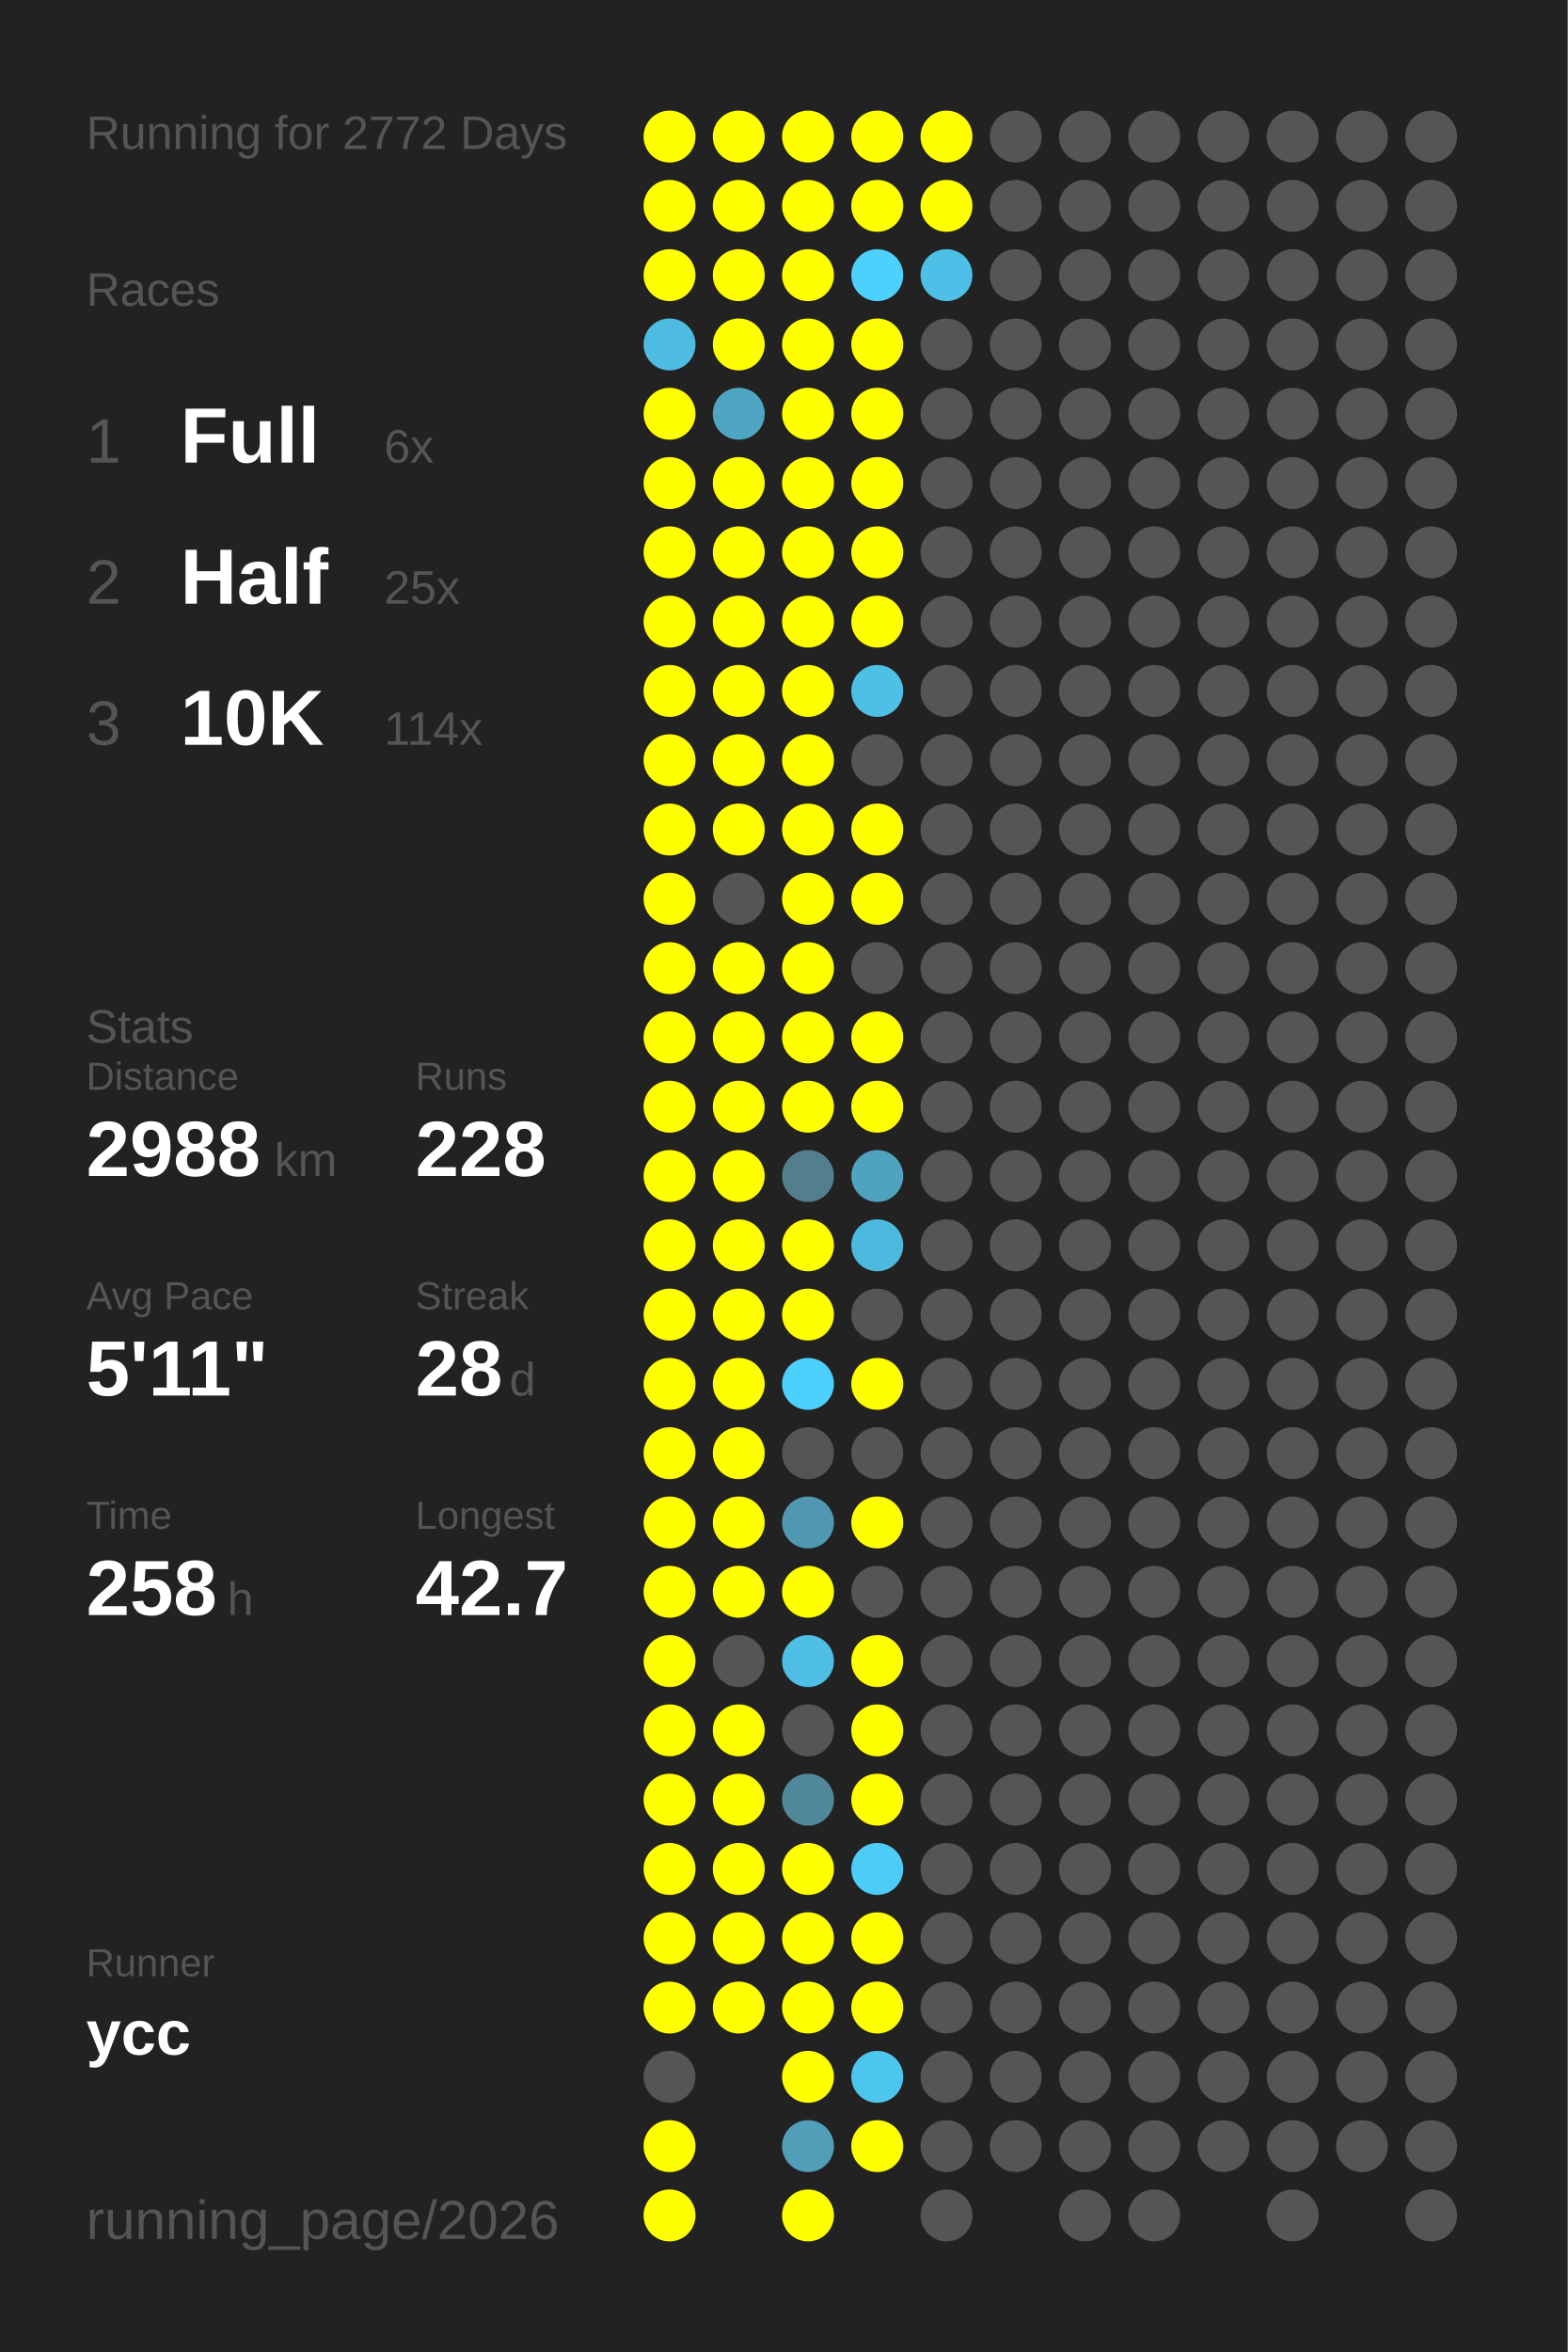
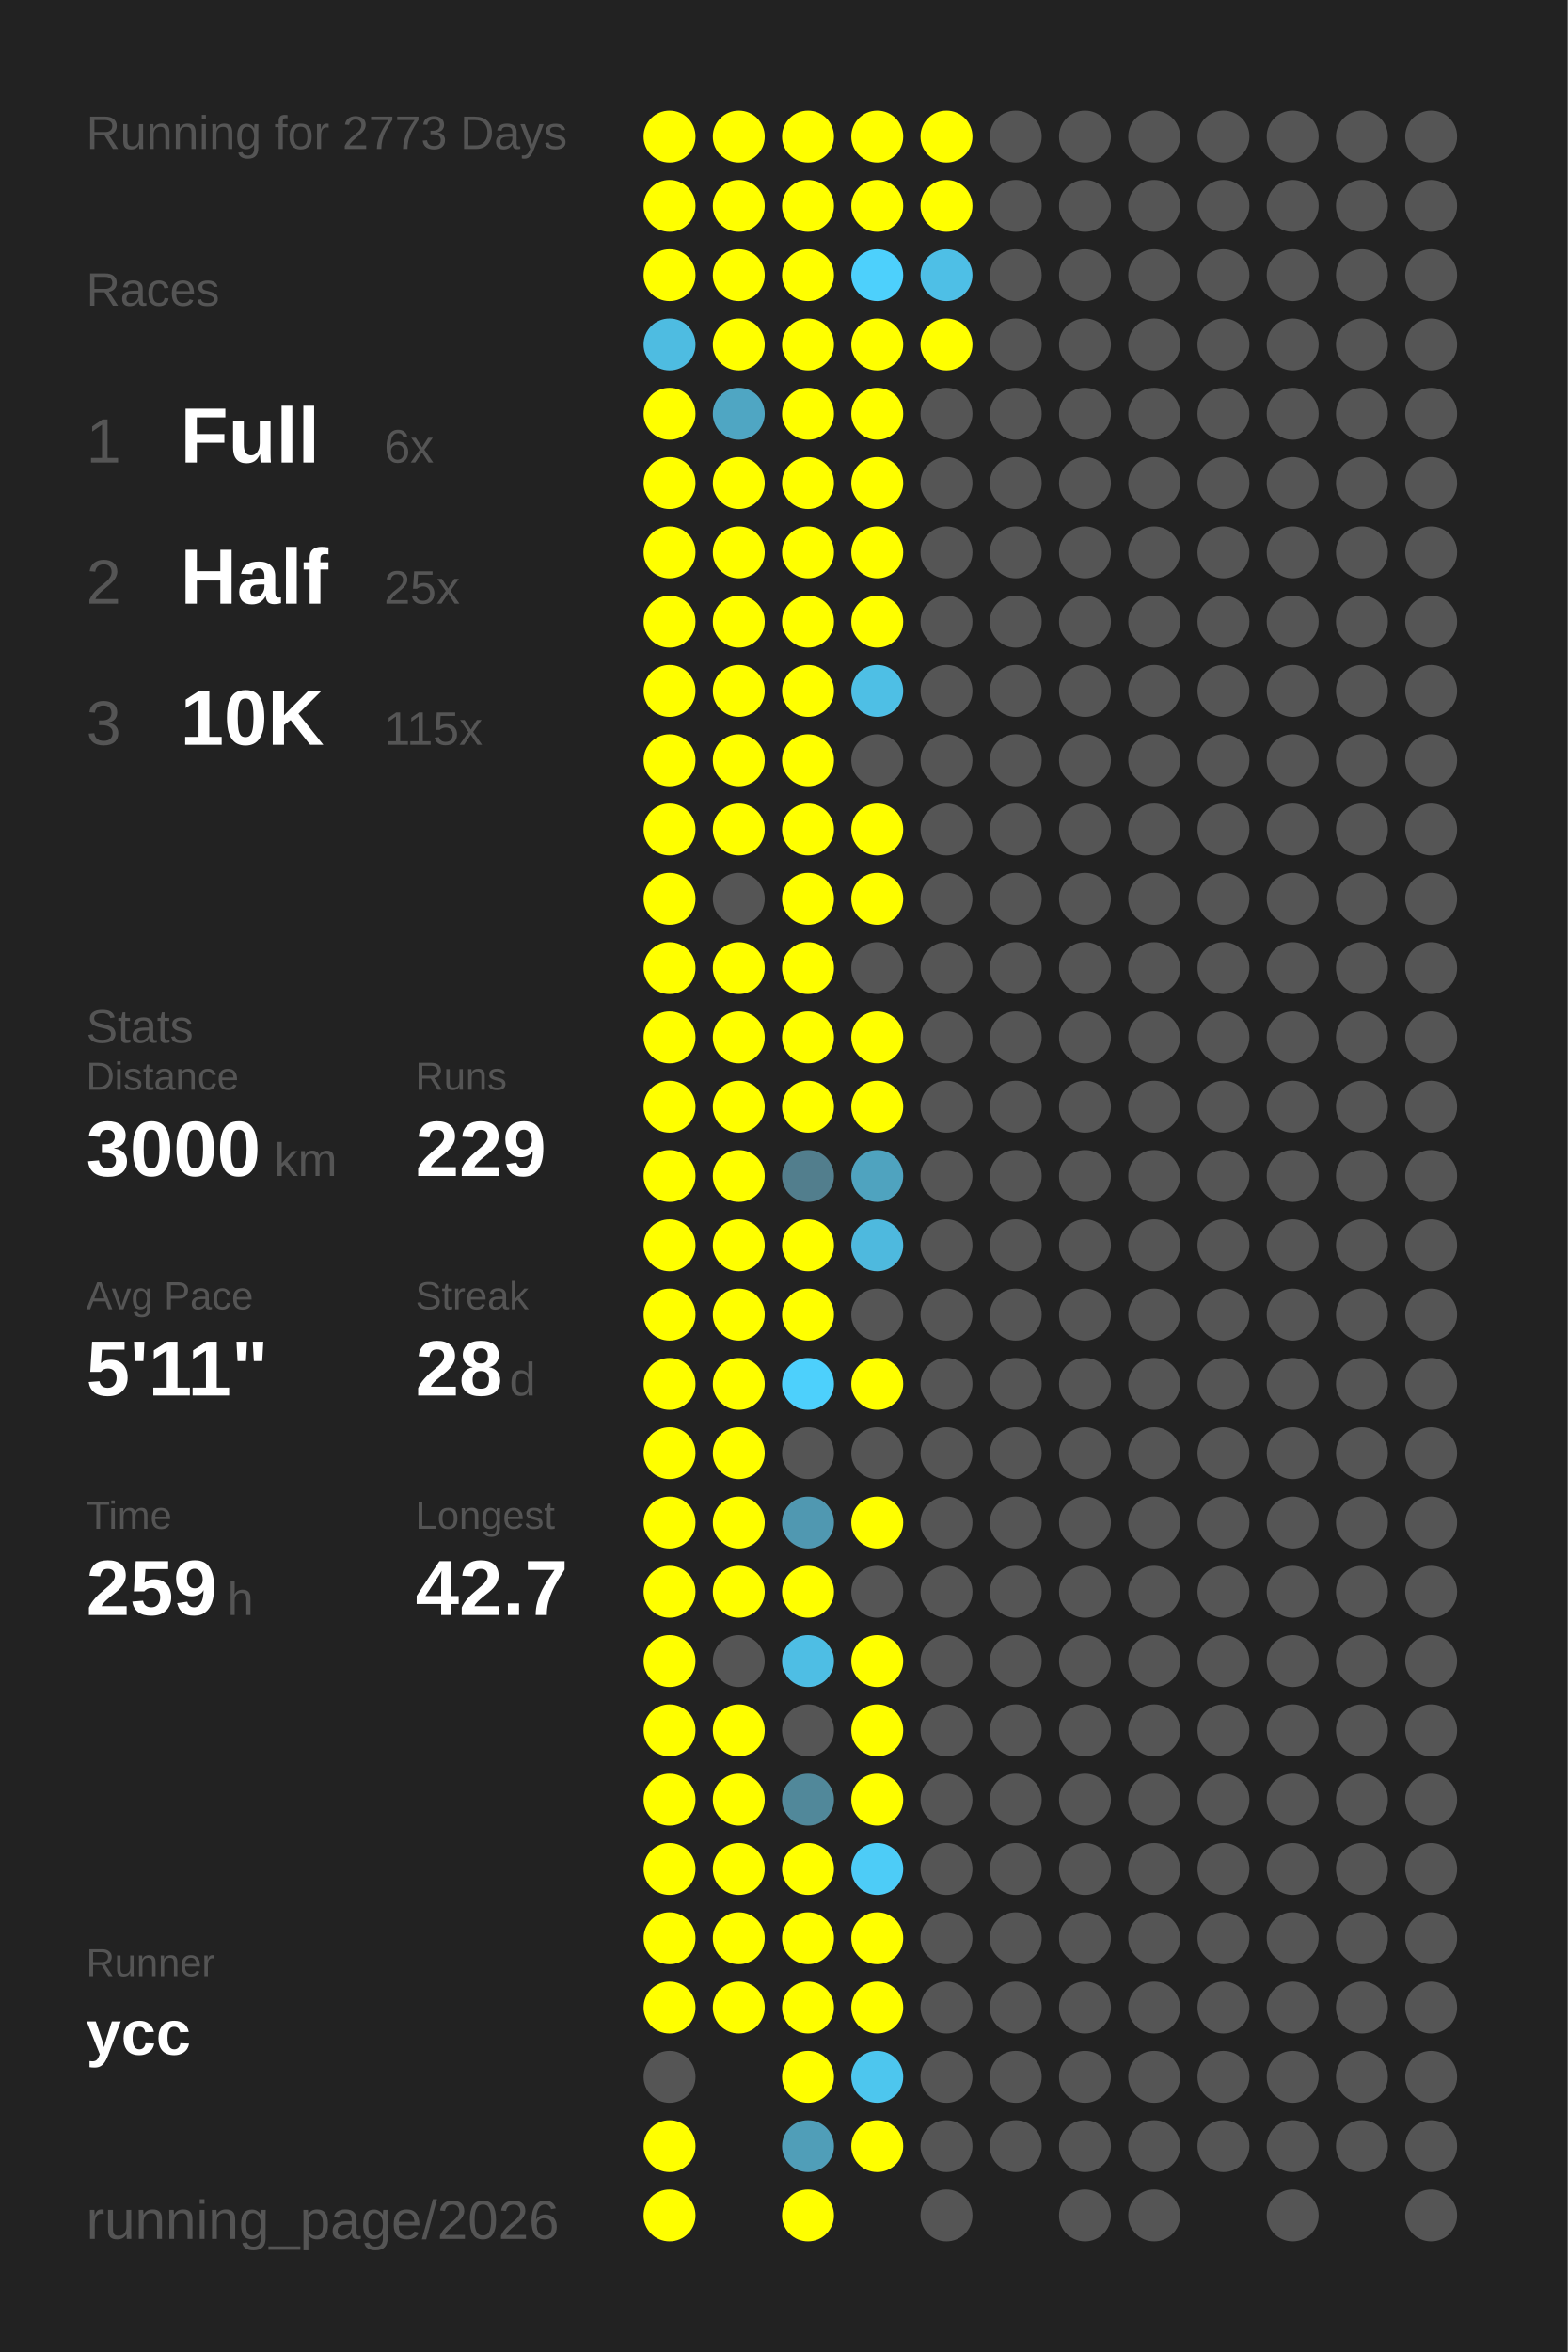
<svg xmlns="http://www.w3.org/2000/svg" baseProfile="full" height="300mm" version="1.1" viewBox="0,0,200,300" width="200mm">
  <defs />
  <rect fill="#222222" height="300" width="200" x="0" y="0" />
-   <text fill="#555555" style="font-size:6px; font-family:Arial;" x="11" y="19">Running for 2772 Days</text>
+   <text fill="#555555" style="font-size:6px; font-family:Arial;" x="11" y="19">Running for 2773 Days</text>
  <text fill="#555555" style="font-size:6px; font-family:Arial;" x="11" y="39">Races</text>
  <text fill="#555555" style="font-size:8px; font-family:Arial;" x="11" y="59">1</text>
  <text fill="#FFFFFF" style="font-size:10px; font-family:Arial; font-weight:bold;" x="23" y="59">Full</text>
  <text fill="#555555" style="font-size:6px; font-family:Arial;" x="49" y="59">6x</text>
  <text fill="#555555" style="font-size:8px; font-family:Arial;" x="11" y="77">2</text>
  <text fill="#FFFFFF" style="font-size:10px; font-family:Arial; font-weight:bold;" x="23" y="77">Half</text>
  <text fill="#555555" style="font-size:6px; font-family:Arial;" x="49" y="77">25x</text>
  <text fill="#555555" style="font-size:8px; font-family:Arial;" x="11" y="95">3</text>
  <text fill="#FFFFFF" style="font-size:10px; font-family:Arial; font-weight:bold;" x="23" y="95">10K</text>
-   <text fill="#555555" style="font-size:6px; font-family:Arial;" x="49" y="95">114x</text>
+   <text fill="#555555" style="font-size:6px; font-family:Arial;" x="49" y="95">115x</text>
  <text fill="#555555" style="font-size:6px; font-family:Arial;" x="11" y="133">Stats</text>
  <text fill="#555555" style="font-size:5px; font-family:Arial;" x="11" y="139">Distance</text>
-   <text fill="#FFFFFF" style="font-size:10px; font-family:Arial; font-weight:bold;" x="11" y="150">2988</text>
+   <text fill="#FFFFFF" style="font-size:10px; font-family:Arial; font-weight:bold;" x="11" y="150">3000</text>
  <text fill="#555555" style="font-size:6px; font-family:Arial;" x="35" y="150">km</text>
  <text fill="#555555" style="font-size:5px; font-family:Arial;" x="53" y="139">Runs</text>
-   <text fill="#FFFFFF" style="font-size:10px; font-family:Arial; font-weight:bold;" x="53" y="150">228</text>
+   <text fill="#FFFFFF" style="font-size:10px; font-family:Arial; font-weight:bold;" x="53" y="150">229</text>
  <text fill="#555555" style="font-size:5px; font-family:Arial;" x="11" y="167">Avg Pace</text>
  <text fill="#FFFFFF" style="font-size:10px; font-family:Arial; font-weight:bold;" x="11" y="178">5'11"</text>
  <text fill="#555555" style="font-size:5px; font-family:Arial;" x="53" y="167">Streak</text>
  <text fill="#FFFFFF" style="font-size:10px; font-family:Arial; font-weight:bold;" x="53" y="178">28</text>
  <text fill="#555555" style="font-size:6px; font-family:Arial;" x="65" y="178">d</text>
  <text fill="#555555" style="font-size:5px; font-family:Arial;" x="11" y="195">Time</text>
-   <text fill="#FFFFFF" style="font-size:10px; font-family:Arial; font-weight:bold;" x="11" y="206">258</text>
+   <text fill="#FFFFFF" style="font-size:10px; font-family:Arial; font-weight:bold;" x="11" y="206">259</text>
  <text fill="#555555" style="font-size:6px; font-family:Arial;" x="29" y="206">h</text>
  <text fill="#555555" style="font-size:5px; font-family:Arial;" x="53" y="195">Longest</text>
  <text fill="#FFFFFF" style="font-size:10px; font-family:Arial; font-weight:bold;" x="53" y="206">42.7</text>
  <text fill="#555555" style="font-size:5px; font-family:Arial;" x="11" y="252.065">Runner</text>
  <text fill="#FFFFFF" style="font-size:8px; font-family:Arial; font-weight:bold;" x="11" y="262.065">ycc</text>
  <text fill="#555555" style="font-size:7px; font-family:Arial;" x="11" y="285.581">running_page/2026</text>
  <circle cx="85.417" cy="17.419" fill="#FFFF00" r="3.312" />
  <circle cx="85.417" cy="26.258" fill="#FFFF00" r="3.312" />
  <circle cx="85.417" cy="35.097" fill="#FFFF00" r="3.312" />
  <circle cx="85.417" cy="43.935" fill="#4ebce1" r="3.312" />
  <circle cx="85.417" cy="52.774" fill="#FFFF00" r="3.312" />
  <circle cx="85.417" cy="61.613" fill="#FFFF00" r="3.312" />
  <circle cx="85.417" cy="70.452" fill="#FFFF00" r="3.312" />
  <circle cx="85.417" cy="79.29" fill="#FFFF00" r="3.312" />
  <circle cx="85.417" cy="88.129" fill="#FFFF00" r="3.312" />
  <circle cx="85.417" cy="96.968" fill="#FFFF00" r="3.312" />
  <circle cx="85.417" cy="105.806" fill="#FFFF00" r="3.312" />
  <circle cx="85.417" cy="114.645" fill="#FFFF00" r="3.312" />
  <circle cx="85.417" cy="123.484" fill="#FFFF00" r="3.312" />
  <circle cx="85.417" cy="132.323" fill="#FFFF00" r="3.312" />
  <circle cx="85.417" cy="141.161" fill="#FFFF00" r="3.312" />
  <circle cx="85.417" cy="150" fill="#FFFF00" r="3.312" />
  <circle cx="85.417" cy="158.839" fill="#FFFF00" r="3.312" />
  <circle cx="85.417" cy="167.677" fill="#FFFF00" r="3.312" />
  <circle cx="85.417" cy="176.516" fill="#FFFF00" r="3.312" />
  <circle cx="85.417" cy="185.355" fill="#FFFF00" r="3.312" />
  <circle cx="85.417" cy="194.194" fill="#FFFF00" r="3.312" />
  <circle cx="85.417" cy="203.032" fill="#FFFF00" r="3.312" />
  <circle cx="85.417" cy="211.871" fill="#FFFF00" r="3.312" />
  <circle cx="85.417" cy="220.71" fill="#FFFF00" r="3.312" />
  <circle cx="85.417" cy="229.548" fill="#FFFF00" r="3.312" />
  <circle cx="85.417" cy="238.387" fill="#FFFF00" r="3.312" />
  <circle cx="85.417" cy="247.226" fill="#FFFF00" r="3.312" />
  <circle cx="85.417" cy="256.065" fill="#FFFF00" r="3.312" />
  <circle cx="85.417" cy="264.903" fill="#555555" r="3.312" />
  <circle cx="85.417" cy="273.742" fill="#FFFF00" r="3.312" />
  <circle cx="85.417" cy="282.581" fill="#FFFF00" r="3.312" />
  <circle cx="94.25" cy="17.419" fill="#FFFF00" r="3.312" />
  <circle cx="94.25" cy="26.258" fill="#FFFF00" r="3.312" />
  <circle cx="94.25" cy="35.097" fill="#FFFF00" r="3.312" />
  <circle cx="94.25" cy="43.935" fill="#FFFF00" r="3.312" />
  <circle cx="94.25" cy="52.774" fill="#4fa6c3" r="3.312" />
  <circle cx="94.25" cy="61.613" fill="#FFFF00" r="3.312" />
  <circle cx="94.25" cy="70.452" fill="#FFFF00" r="3.312" />
  <circle cx="94.25" cy="79.29" fill="#FFFF00" r="3.312" />
  <circle cx="94.25" cy="88.129" fill="#FFFF00" r="3.312" />
  <circle cx="94.25" cy="96.968" fill="#FFFF00" r="3.312" />
  <circle cx="94.25" cy="105.806" fill="#FFFF00" r="3.312" />
  <circle cx="94.25" cy="114.645" fill="#555555" r="3.312" />
  <circle cx="94.25" cy="123.484" fill="#FFFF00" r="3.312" />
  <circle cx="94.25" cy="132.323" fill="#FFFF00" r="3.312" />
  <circle cx="94.25" cy="141.161" fill="#FFFF00" r="3.312" />
  <circle cx="94.25" cy="150" fill="#FFFF00" r="3.312" />
  <circle cx="94.25" cy="158.839" fill="#FFFF00" r="3.312" />
  <circle cx="94.25" cy="167.677" fill="#FFFF00" r="3.312" />
  <circle cx="94.25" cy="176.516" fill="#FFFF00" r="3.312" />
  <circle cx="94.25" cy="185.355" fill="#FFFF00" r="3.312" />
  <circle cx="94.25" cy="194.194" fill="#FFFF00" r="3.312" />
  <circle cx="94.25" cy="203.032" fill="#FFFF00" r="3.312" />
  <circle cx="94.25" cy="211.871" fill="#555555" r="3.312" />
  <circle cx="94.25" cy="220.71" fill="#FFFF00" r="3.312" />
  <circle cx="94.25" cy="229.548" fill="#FFFF00" r="3.312" />
  <circle cx="94.25" cy="238.387" fill="#FFFF00" r="3.312" />
  <circle cx="94.25" cy="247.226" fill="#FFFF00" r="3.312" />
  <circle cx="94.25" cy="256.065" fill="#FFFF00" r="3.312" />
  <circle cx="103.083" cy="17.419" fill="#FFFF00" r="3.312" />
  <circle cx="103.083" cy="26.258" fill="#FFFF00" r="3.312" />
  <circle cx="103.083" cy="35.097" fill="#FFFF00" r="3.312" />
  <circle cx="103.083" cy="43.935" fill="#FFFF00" r="3.312" />
  <circle cx="103.083" cy="52.774" fill="#FFFF00" r="3.312" />
  <circle cx="103.083" cy="61.613" fill="#FFFF00" r="3.312" />
  <circle cx="103.083" cy="70.452" fill="#FFFF00" r="3.312" />
  <circle cx="103.083" cy="79.29" fill="#FFFF00" r="3.312" />
  <circle cx="103.083" cy="88.129" fill="#FFFF00" r="3.312" />
  <circle cx="103.083" cy="96.968" fill="#FFFF00" r="3.312" />
  <circle cx="103.083" cy="105.806" fill="#FFFF00" r="3.312" />
  <circle cx="103.083" cy="114.645" fill="#FFFF00" r="3.312" />
  <circle cx="103.083" cy="123.484" fill="#FFFF00" r="3.312" />
  <circle cx="103.083" cy="132.323" fill="#FFFF00" r="3.312" />
  <circle cx="103.083" cy="141.161" fill="#FFFF00" r="3.312" />
  <circle cx="103.083" cy="150" fill="#527e8d" r="3.312" />
  <circle cx="103.083" cy="158.839" fill="#FFFF00" r="3.312" />
  <circle cx="103.083" cy="167.677" fill="#FFFF00" r="3.312" />
  <circle cx="103.083" cy="176.516" fill="#4dd0fc" r="3.312" />
  <circle cx="103.083" cy="185.355" fill="#555555" r="3.312" />
  <circle cx="103.083" cy="194.194" fill="#5098b1" r="3.312" />
  <circle cx="103.083" cy="203.032" fill="#FFFF00" r="3.312" />
  <circle cx="103.083" cy="211.871" fill="#4ebee4" r="3.312" />
  <circle cx="103.083" cy="220.71" fill="#555555" r="3.312" />
  <circle cx="103.083" cy="229.548" fill="#51889a" r="3.312" />
  <circle cx="103.083" cy="238.387" fill="#FFFF00" r="3.312" />
  <circle cx="103.083" cy="247.226" fill="#FFFF00" r="3.312" />
  <circle cx="103.083" cy="256.065" fill="#FFFF00" r="3.312" />
  <circle cx="103.083" cy="264.903" fill="#FFFF00" r="3.312" />
  <circle cx="103.083" cy="273.742" fill="#509eb8" r="3.312" />
  <circle cx="103.083" cy="282.581" fill="#FFFF00" r="3.312" />
  <circle cx="111.917" cy="17.419" fill="#FFFF00" r="3.312" />
  <circle cx="111.917" cy="26.258" fill="#FFFF00" r="3.312" />
  <circle cx="111.917" cy="35.097" fill="#4dd0fc" r="3.312" />
  <circle cx="111.917" cy="43.935" fill="#FFFF00" r="3.312" />
  <circle cx="111.917" cy="52.774" fill="#FFFF00" r="3.312" />
  <circle cx="111.917" cy="61.613" fill="#FFFF00" r="3.312" />
  <circle cx="111.917" cy="70.452" fill="#FFFF00" r="3.312" />
  <circle cx="111.917" cy="79.29" fill="#FFFF00" r="3.312" />
  <circle cx="111.917" cy="88.129" fill="#4ebfe5" r="3.312" />
  <circle cx="111.917" cy="96.968" fill="#555555" r="3.312" />
  <circle cx="111.917" cy="105.806" fill="#FFFF00" r="3.312" />
  <circle cx="111.917" cy="114.645" fill="#FFFF00" r="3.312" />
  <circle cx="111.917" cy="123.484" fill="#555555" r="3.312" />
  <circle cx="111.917" cy="132.323" fill="#FFFF00" r="3.312" />
  <circle cx="111.917" cy="141.161" fill="#FFFF00" r="3.312" />
  <circle cx="111.917" cy="150" fill="#4fa3bf" r="3.312" />
  <circle cx="111.917" cy="158.839" fill="#4eb9de" r="3.312" />
  <circle cx="111.917" cy="167.677" fill="#555555" r="3.312" />
  <circle cx="111.917" cy="176.516" fill="#FFFF00" r="3.312" />
  <circle cx="111.917" cy="185.355" fill="#555555" r="3.312" />
  <circle cx="111.917" cy="194.194" fill="#FFFF00" r="3.312" />
  <circle cx="111.917" cy="203.032" fill="#555555" r="3.312" />
  <circle cx="111.917" cy="211.871" fill="#FFFF00" r="3.312" />
  <circle cx="111.917" cy="220.71" fill="#FFFF00" r="3.312" />
  <circle cx="111.917" cy="229.548" fill="#FFFF00" r="3.312" />
  <circle cx="111.917" cy="238.387" fill="#4dccf7" r="3.312" />
  <circle cx="111.917" cy="247.226" fill="#FFFF00" r="3.312" />
  <circle cx="111.917" cy="256.065" fill="#FFFF00" r="3.312" />
  <circle cx="111.917" cy="264.903" fill="#4dc6ee" r="3.312" />
  <circle cx="111.917" cy="273.742" fill="#FFFF00" r="3.312" />
  <circle cx="120.75" cy="17.419" fill="#FFFF00" r="3.312" />
  <circle cx="120.75" cy="26.258" fill="#FFFF00" r="3.312" />
  <circle cx="120.75" cy="35.097" fill="#4ebfe6" r="3.312" />
-   <circle cx="120.75" cy="43.935" fill="#555555" r="3.312" />
+   <circle cx="120.75" cy="43.935" fill="#FFFF00" r="3.312" />
  <circle cx="120.75" cy="52.774" fill="#555555" r="3.312" />
  <circle cx="120.75" cy="61.613" fill="#555555" r="3.312" />
  <circle cx="120.75" cy="70.452" fill="#555555" r="3.312" />
  <circle cx="120.75" cy="79.29" fill="#555555" r="3.312" />
  <circle cx="120.75" cy="88.129" fill="#555555" r="3.312" />
  <circle cx="120.75" cy="96.968" fill="#555555" r="3.312" />
  <circle cx="120.75" cy="105.806" fill="#555555" r="3.312" />
  <circle cx="120.75" cy="114.645" fill="#555555" r="3.312" />
  <circle cx="120.75" cy="123.484" fill="#555555" r="3.312" />
  <circle cx="120.75" cy="132.323" fill="#555555" r="3.312" />
  <circle cx="120.75" cy="141.161" fill="#555555" r="3.312" />
  <circle cx="120.75" cy="150" fill="#555555" r="3.312" />
  <circle cx="120.75" cy="158.839" fill="#555555" r="3.312" />
  <circle cx="120.75" cy="167.677" fill="#555555" r="3.312" />
  <circle cx="120.75" cy="176.516" fill="#555555" r="3.312" />
  <circle cx="120.75" cy="185.355" fill="#555555" r="3.312" />
  <circle cx="120.75" cy="194.194" fill="#555555" r="3.312" />
  <circle cx="120.75" cy="203.032" fill="#555555" r="3.312" />
  <circle cx="120.75" cy="211.871" fill="#555555" r="3.312" />
  <circle cx="120.75" cy="220.71" fill="#555555" r="3.312" />
  <circle cx="120.75" cy="229.548" fill="#555555" r="3.312" />
  <circle cx="120.75" cy="238.387" fill="#555555" r="3.312" />
  <circle cx="120.75" cy="247.226" fill="#555555" r="3.312" />
  <circle cx="120.75" cy="256.065" fill="#555555" r="3.312" />
  <circle cx="120.75" cy="264.903" fill="#555555" r="3.312" />
  <circle cx="120.75" cy="273.742" fill="#555555" r="3.312" />
  <circle cx="120.75" cy="282.581" fill="#555555" r="3.312" />
  <circle cx="129.583" cy="17.419" fill="#555555" r="3.312" />
  <circle cx="129.583" cy="26.258" fill="#555555" r="3.312" />
  <circle cx="129.583" cy="35.097" fill="#555555" r="3.312" />
  <circle cx="129.583" cy="43.935" fill="#555555" r="3.312" />
  <circle cx="129.583" cy="52.774" fill="#555555" r="3.312" />
  <circle cx="129.583" cy="61.613" fill="#555555" r="3.312" />
  <circle cx="129.583" cy="70.452" fill="#555555" r="3.312" />
  <circle cx="129.583" cy="79.29" fill="#555555" r="3.312" />
  <circle cx="129.583" cy="88.129" fill="#555555" r="3.312" />
  <circle cx="129.583" cy="96.968" fill="#555555" r="3.312" />
  <circle cx="129.583" cy="105.806" fill="#555555" r="3.312" />
  <circle cx="129.583" cy="114.645" fill="#555555" r="3.312" />
  <circle cx="129.583" cy="123.484" fill="#555555" r="3.312" />
  <circle cx="129.583" cy="132.323" fill="#555555" r="3.312" />
  <circle cx="129.583" cy="141.161" fill="#555555" r="3.312" />
  <circle cx="129.583" cy="150" fill="#555555" r="3.312" />
  <circle cx="129.583" cy="158.839" fill="#555555" r="3.312" />
  <circle cx="129.583" cy="167.677" fill="#555555" r="3.312" />
  <circle cx="129.583" cy="176.516" fill="#555555" r="3.312" />
  <circle cx="129.583" cy="185.355" fill="#555555" r="3.312" />
  <circle cx="129.583" cy="194.194" fill="#555555" r="3.312" />
  <circle cx="129.583" cy="203.032" fill="#555555" r="3.312" />
  <circle cx="129.583" cy="211.871" fill="#555555" r="3.312" />
  <circle cx="129.583" cy="220.71" fill="#555555" r="3.312" />
  <circle cx="129.583" cy="229.548" fill="#555555" r="3.312" />
  <circle cx="129.583" cy="238.387" fill="#555555" r="3.312" />
  <circle cx="129.583" cy="247.226" fill="#555555" r="3.312" />
  <circle cx="129.583" cy="256.065" fill="#555555" r="3.312" />
  <circle cx="129.583" cy="264.903" fill="#555555" r="3.312" />
  <circle cx="129.583" cy="273.742" fill="#555555" r="3.312" />
  <circle cx="138.417" cy="17.419" fill="#555555" r="3.312" />
  <circle cx="138.417" cy="26.258" fill="#555555" r="3.312" />
  <circle cx="138.417" cy="35.097" fill="#555555" r="3.312" />
  <circle cx="138.417" cy="43.935" fill="#555555" r="3.312" />
  <circle cx="138.417" cy="52.774" fill="#555555" r="3.312" />
  <circle cx="138.417" cy="61.613" fill="#555555" r="3.312" />
  <circle cx="138.417" cy="70.452" fill="#555555" r="3.312" />
  <circle cx="138.417" cy="79.29" fill="#555555" r="3.312" />
  <circle cx="138.417" cy="88.129" fill="#555555" r="3.312" />
  <circle cx="138.417" cy="96.968" fill="#555555" r="3.312" />
  <circle cx="138.417" cy="105.806" fill="#555555" r="3.312" />
  <circle cx="138.417" cy="114.645" fill="#555555" r="3.312" />
  <circle cx="138.417" cy="123.484" fill="#555555" r="3.312" />
  <circle cx="138.417" cy="132.323" fill="#555555" r="3.312" />
  <circle cx="138.417" cy="141.161" fill="#555555" r="3.312" />
  <circle cx="138.417" cy="150" fill="#555555" r="3.312" />
  <circle cx="138.417" cy="158.839" fill="#555555" r="3.312" />
  <circle cx="138.417" cy="167.677" fill="#555555" r="3.312" />
  <circle cx="138.417" cy="176.516" fill="#555555" r="3.312" />
  <circle cx="138.417" cy="185.355" fill="#555555" r="3.312" />
  <circle cx="138.417" cy="194.194" fill="#555555" r="3.312" />
  <circle cx="138.417" cy="203.032" fill="#555555" r="3.312" />
  <circle cx="138.417" cy="211.871" fill="#555555" r="3.312" />
  <circle cx="138.417" cy="220.71" fill="#555555" r="3.312" />
  <circle cx="138.417" cy="229.548" fill="#555555" r="3.312" />
  <circle cx="138.417" cy="238.387" fill="#555555" r="3.312" />
  <circle cx="138.417" cy="247.226" fill="#555555" r="3.312" />
  <circle cx="138.417" cy="256.065" fill="#555555" r="3.312" />
  <circle cx="138.417" cy="264.903" fill="#555555" r="3.312" />
  <circle cx="138.417" cy="273.742" fill="#555555" r="3.312" />
  <circle cx="138.417" cy="282.581" fill="#555555" r="3.312" />
  <circle cx="147.25" cy="17.419" fill="#555555" r="3.312" />
  <circle cx="147.25" cy="26.258" fill="#555555" r="3.312" />
  <circle cx="147.25" cy="35.097" fill="#555555" r="3.312" />
  <circle cx="147.25" cy="43.935" fill="#555555" r="3.312" />
  <circle cx="147.25" cy="52.774" fill="#555555" r="3.312" />
  <circle cx="147.25" cy="61.613" fill="#555555" r="3.312" />
  <circle cx="147.25" cy="70.452" fill="#555555" r="3.312" />
  <circle cx="147.25" cy="79.29" fill="#555555" r="3.312" />
  <circle cx="147.25" cy="88.129" fill="#555555" r="3.312" />
  <circle cx="147.25" cy="96.968" fill="#555555" r="3.312" />
  <circle cx="147.25" cy="105.806" fill="#555555" r="3.312" />
  <circle cx="147.25" cy="114.645" fill="#555555" r="3.312" />
  <circle cx="147.25" cy="123.484" fill="#555555" r="3.312" />
  <circle cx="147.25" cy="132.323" fill="#555555" r="3.312" />
  <circle cx="147.25" cy="141.161" fill="#555555" r="3.312" />
  <circle cx="147.25" cy="150" fill="#555555" r="3.312" />
  <circle cx="147.25" cy="158.839" fill="#555555" r="3.312" />
  <circle cx="147.25" cy="167.677" fill="#555555" r="3.312" />
  <circle cx="147.25" cy="176.516" fill="#555555" r="3.312" />
  <circle cx="147.25" cy="185.355" fill="#555555" r="3.312" />
  <circle cx="147.25" cy="194.194" fill="#555555" r="3.312" />
  <circle cx="147.25" cy="203.032" fill="#555555" r="3.312" />
  <circle cx="147.25" cy="211.871" fill="#555555" r="3.312" />
  <circle cx="147.25" cy="220.71" fill="#555555" r="3.312" />
  <circle cx="147.25" cy="229.548" fill="#555555" r="3.312" />
  <circle cx="147.25" cy="238.387" fill="#555555" r="3.312" />
  <circle cx="147.25" cy="247.226" fill="#555555" r="3.312" />
  <circle cx="147.25" cy="256.065" fill="#555555" r="3.312" />
  <circle cx="147.25" cy="264.903" fill="#555555" r="3.312" />
  <circle cx="147.25" cy="273.742" fill="#555555" r="3.312" />
  <circle cx="147.25" cy="282.581" fill="#555555" r="3.312" />
  <circle cx="156.083" cy="17.419" fill="#555555" r="3.312" />
  <circle cx="156.083" cy="26.258" fill="#555555" r="3.312" />
  <circle cx="156.083" cy="35.097" fill="#555555" r="3.312" />
  <circle cx="156.083" cy="43.935" fill="#555555" r="3.312" />
  <circle cx="156.083" cy="52.774" fill="#555555" r="3.312" />
  <circle cx="156.083" cy="61.613" fill="#555555" r="3.312" />
  <circle cx="156.083" cy="70.452" fill="#555555" r="3.312" />
  <circle cx="156.083" cy="79.29" fill="#555555" r="3.312" />
  <circle cx="156.083" cy="88.129" fill="#555555" r="3.312" />
  <circle cx="156.083" cy="96.968" fill="#555555" r="3.312" />
  <circle cx="156.083" cy="105.806" fill="#555555" r="3.312" />
  <circle cx="156.083" cy="114.645" fill="#555555" r="3.312" />
  <circle cx="156.083" cy="123.484" fill="#555555" r="3.312" />
  <circle cx="156.083" cy="132.323" fill="#555555" r="3.312" />
  <circle cx="156.083" cy="141.161" fill="#555555" r="3.312" />
  <circle cx="156.083" cy="150" fill="#555555" r="3.312" />
  <circle cx="156.083" cy="158.839" fill="#555555" r="3.312" />
  <circle cx="156.083" cy="167.677" fill="#555555" r="3.312" />
  <circle cx="156.083" cy="176.516" fill="#555555" r="3.312" />
  <circle cx="156.083" cy="185.355" fill="#555555" r="3.312" />
  <circle cx="156.083" cy="194.194" fill="#555555" r="3.312" />
  <circle cx="156.083" cy="203.032" fill="#555555" r="3.312" />
  <circle cx="156.083" cy="211.871" fill="#555555" r="3.312" />
  <circle cx="156.083" cy="220.71" fill="#555555" r="3.312" />
  <circle cx="156.083" cy="229.548" fill="#555555" r="3.312" />
  <circle cx="156.083" cy="238.387" fill="#555555" r="3.312" />
  <circle cx="156.083" cy="247.226" fill="#555555" r="3.312" />
  <circle cx="156.083" cy="256.065" fill="#555555" r="3.312" />
  <circle cx="156.083" cy="264.903" fill="#555555" r="3.312" />
  <circle cx="156.083" cy="273.742" fill="#555555" r="3.312" />
  <circle cx="164.917" cy="17.419" fill="#555555" r="3.312" />
  <circle cx="164.917" cy="26.258" fill="#555555" r="3.312" />
  <circle cx="164.917" cy="35.097" fill="#555555" r="3.312" />
  <circle cx="164.917" cy="43.935" fill="#555555" r="3.312" />
  <circle cx="164.917" cy="52.774" fill="#555555" r="3.312" />
  <circle cx="164.917" cy="61.613" fill="#555555" r="3.312" />
  <circle cx="164.917" cy="70.452" fill="#555555" r="3.312" />
  <circle cx="164.917" cy="79.29" fill="#555555" r="3.312" />
  <circle cx="164.917" cy="88.129" fill="#555555" r="3.312" />
  <circle cx="164.917" cy="96.968" fill="#555555" r="3.312" />
  <circle cx="164.917" cy="105.806" fill="#555555" r="3.312" />
  <circle cx="164.917" cy="114.645" fill="#555555" r="3.312" />
  <circle cx="164.917" cy="123.484" fill="#555555" r="3.312" />
  <circle cx="164.917" cy="132.323" fill="#555555" r="3.312" />
  <circle cx="164.917" cy="141.161" fill="#555555" r="3.312" />
  <circle cx="164.917" cy="150" fill="#555555" r="3.312" />
  <circle cx="164.917" cy="158.839" fill="#555555" r="3.312" />
  <circle cx="164.917" cy="167.677" fill="#555555" r="3.312" />
  <circle cx="164.917" cy="176.516" fill="#555555" r="3.312" />
  <circle cx="164.917" cy="185.355" fill="#555555" r="3.312" />
  <circle cx="164.917" cy="194.194" fill="#555555" r="3.312" />
  <circle cx="164.917" cy="203.032" fill="#555555" r="3.312" />
  <circle cx="164.917" cy="211.871" fill="#555555" r="3.312" />
  <circle cx="164.917" cy="220.71" fill="#555555" r="3.312" />
  <circle cx="164.917" cy="229.548" fill="#555555" r="3.312" />
  <circle cx="164.917" cy="238.387" fill="#555555" r="3.312" />
  <circle cx="164.917" cy="247.226" fill="#555555" r="3.312" />
  <circle cx="164.917" cy="256.065" fill="#555555" r="3.312" />
  <circle cx="164.917" cy="264.903" fill="#555555" r="3.312" />
  <circle cx="164.917" cy="273.742" fill="#555555" r="3.312" />
  <circle cx="164.917" cy="282.581" fill="#555555" r="3.312" />
  <circle cx="173.75" cy="17.419" fill="#555555" r="3.312" />
  <circle cx="173.75" cy="26.258" fill="#555555" r="3.312" />
  <circle cx="173.75" cy="35.097" fill="#555555" r="3.312" />
  <circle cx="173.75" cy="43.935" fill="#555555" r="3.312" />
  <circle cx="173.75" cy="52.774" fill="#555555" r="3.312" />
  <circle cx="173.75" cy="61.613" fill="#555555" r="3.312" />
  <circle cx="173.75" cy="70.452" fill="#555555" r="3.312" />
  <circle cx="173.75" cy="79.29" fill="#555555" r="3.312" />
  <circle cx="173.75" cy="88.129" fill="#555555" r="3.312" />
  <circle cx="173.75" cy="96.968" fill="#555555" r="3.312" />
  <circle cx="173.75" cy="105.806" fill="#555555" r="3.312" />
  <circle cx="173.75" cy="114.645" fill="#555555" r="3.312" />
  <circle cx="173.75" cy="123.484" fill="#555555" r="3.312" />
  <circle cx="173.75" cy="132.323" fill="#555555" r="3.312" />
  <circle cx="173.75" cy="141.161" fill="#555555" r="3.312" />
  <circle cx="173.75" cy="150" fill="#555555" r="3.312" />
  <circle cx="173.75" cy="158.839" fill="#555555" r="3.312" />
  <circle cx="173.75" cy="167.677" fill="#555555" r="3.312" />
  <circle cx="173.75" cy="176.516" fill="#555555" r="3.312" />
  <circle cx="173.75" cy="185.355" fill="#555555" r="3.312" />
  <circle cx="173.75" cy="194.194" fill="#555555" r="3.312" />
  <circle cx="173.75" cy="203.032" fill="#555555" r="3.312" />
  <circle cx="173.75" cy="211.871" fill="#555555" r="3.312" />
  <circle cx="173.75" cy="220.71" fill="#555555" r="3.312" />
  <circle cx="173.75" cy="229.548" fill="#555555" r="3.312" />
  <circle cx="173.75" cy="238.387" fill="#555555" r="3.312" />
  <circle cx="173.75" cy="247.226" fill="#555555" r="3.312" />
  <circle cx="173.75" cy="256.065" fill="#555555" r="3.312" />
  <circle cx="173.75" cy="264.903" fill="#555555" r="3.312" />
  <circle cx="173.75" cy="273.742" fill="#555555" r="3.312" />
  <circle cx="182.583" cy="17.419" fill="#555555" r="3.312" />
  <circle cx="182.583" cy="26.258" fill="#555555" r="3.312" />
  <circle cx="182.583" cy="35.097" fill="#555555" r="3.312" />
  <circle cx="182.583" cy="43.935" fill="#555555" r="3.312" />
  <circle cx="182.583" cy="52.774" fill="#555555" r="3.312" />
  <circle cx="182.583" cy="61.613" fill="#555555" r="3.312" />
  <circle cx="182.583" cy="70.452" fill="#555555" r="3.312" />
  <circle cx="182.583" cy="79.29" fill="#555555" r="3.312" />
  <circle cx="182.583" cy="88.129" fill="#555555" r="3.312" />
  <circle cx="182.583" cy="96.968" fill="#555555" r="3.312" />
  <circle cx="182.583" cy="105.806" fill="#555555" r="3.312" />
  <circle cx="182.583" cy="114.645" fill="#555555" r="3.312" />
  <circle cx="182.583" cy="123.484" fill="#555555" r="3.312" />
  <circle cx="182.583" cy="132.323" fill="#555555" r="3.312" />
  <circle cx="182.583" cy="141.161" fill="#555555" r="3.312" />
  <circle cx="182.583" cy="150" fill="#555555" r="3.312" />
  <circle cx="182.583" cy="158.839" fill="#555555" r="3.312" />
  <circle cx="182.583" cy="167.677" fill="#555555" r="3.312" />
  <circle cx="182.583" cy="176.516" fill="#555555" r="3.312" />
  <circle cx="182.583" cy="185.355" fill="#555555" r="3.312" />
  <circle cx="182.583" cy="194.194" fill="#555555" r="3.312" />
  <circle cx="182.583" cy="203.032" fill="#555555" r="3.312" />
  <circle cx="182.583" cy="211.871" fill="#555555" r="3.312" />
  <circle cx="182.583" cy="220.71" fill="#555555" r="3.312" />
  <circle cx="182.583" cy="229.548" fill="#555555" r="3.312" />
  <circle cx="182.583" cy="238.387" fill="#555555" r="3.312" />
  <circle cx="182.583" cy="247.226" fill="#555555" r="3.312" />
  <circle cx="182.583" cy="256.065" fill="#555555" r="3.312" />
  <circle cx="182.583" cy="264.903" fill="#555555" r="3.312" />
  <circle cx="182.583" cy="273.742" fill="#555555" r="3.312" />
  <circle cx="182.583" cy="282.581" fill="#555555" r="3.312" />
</svg>
